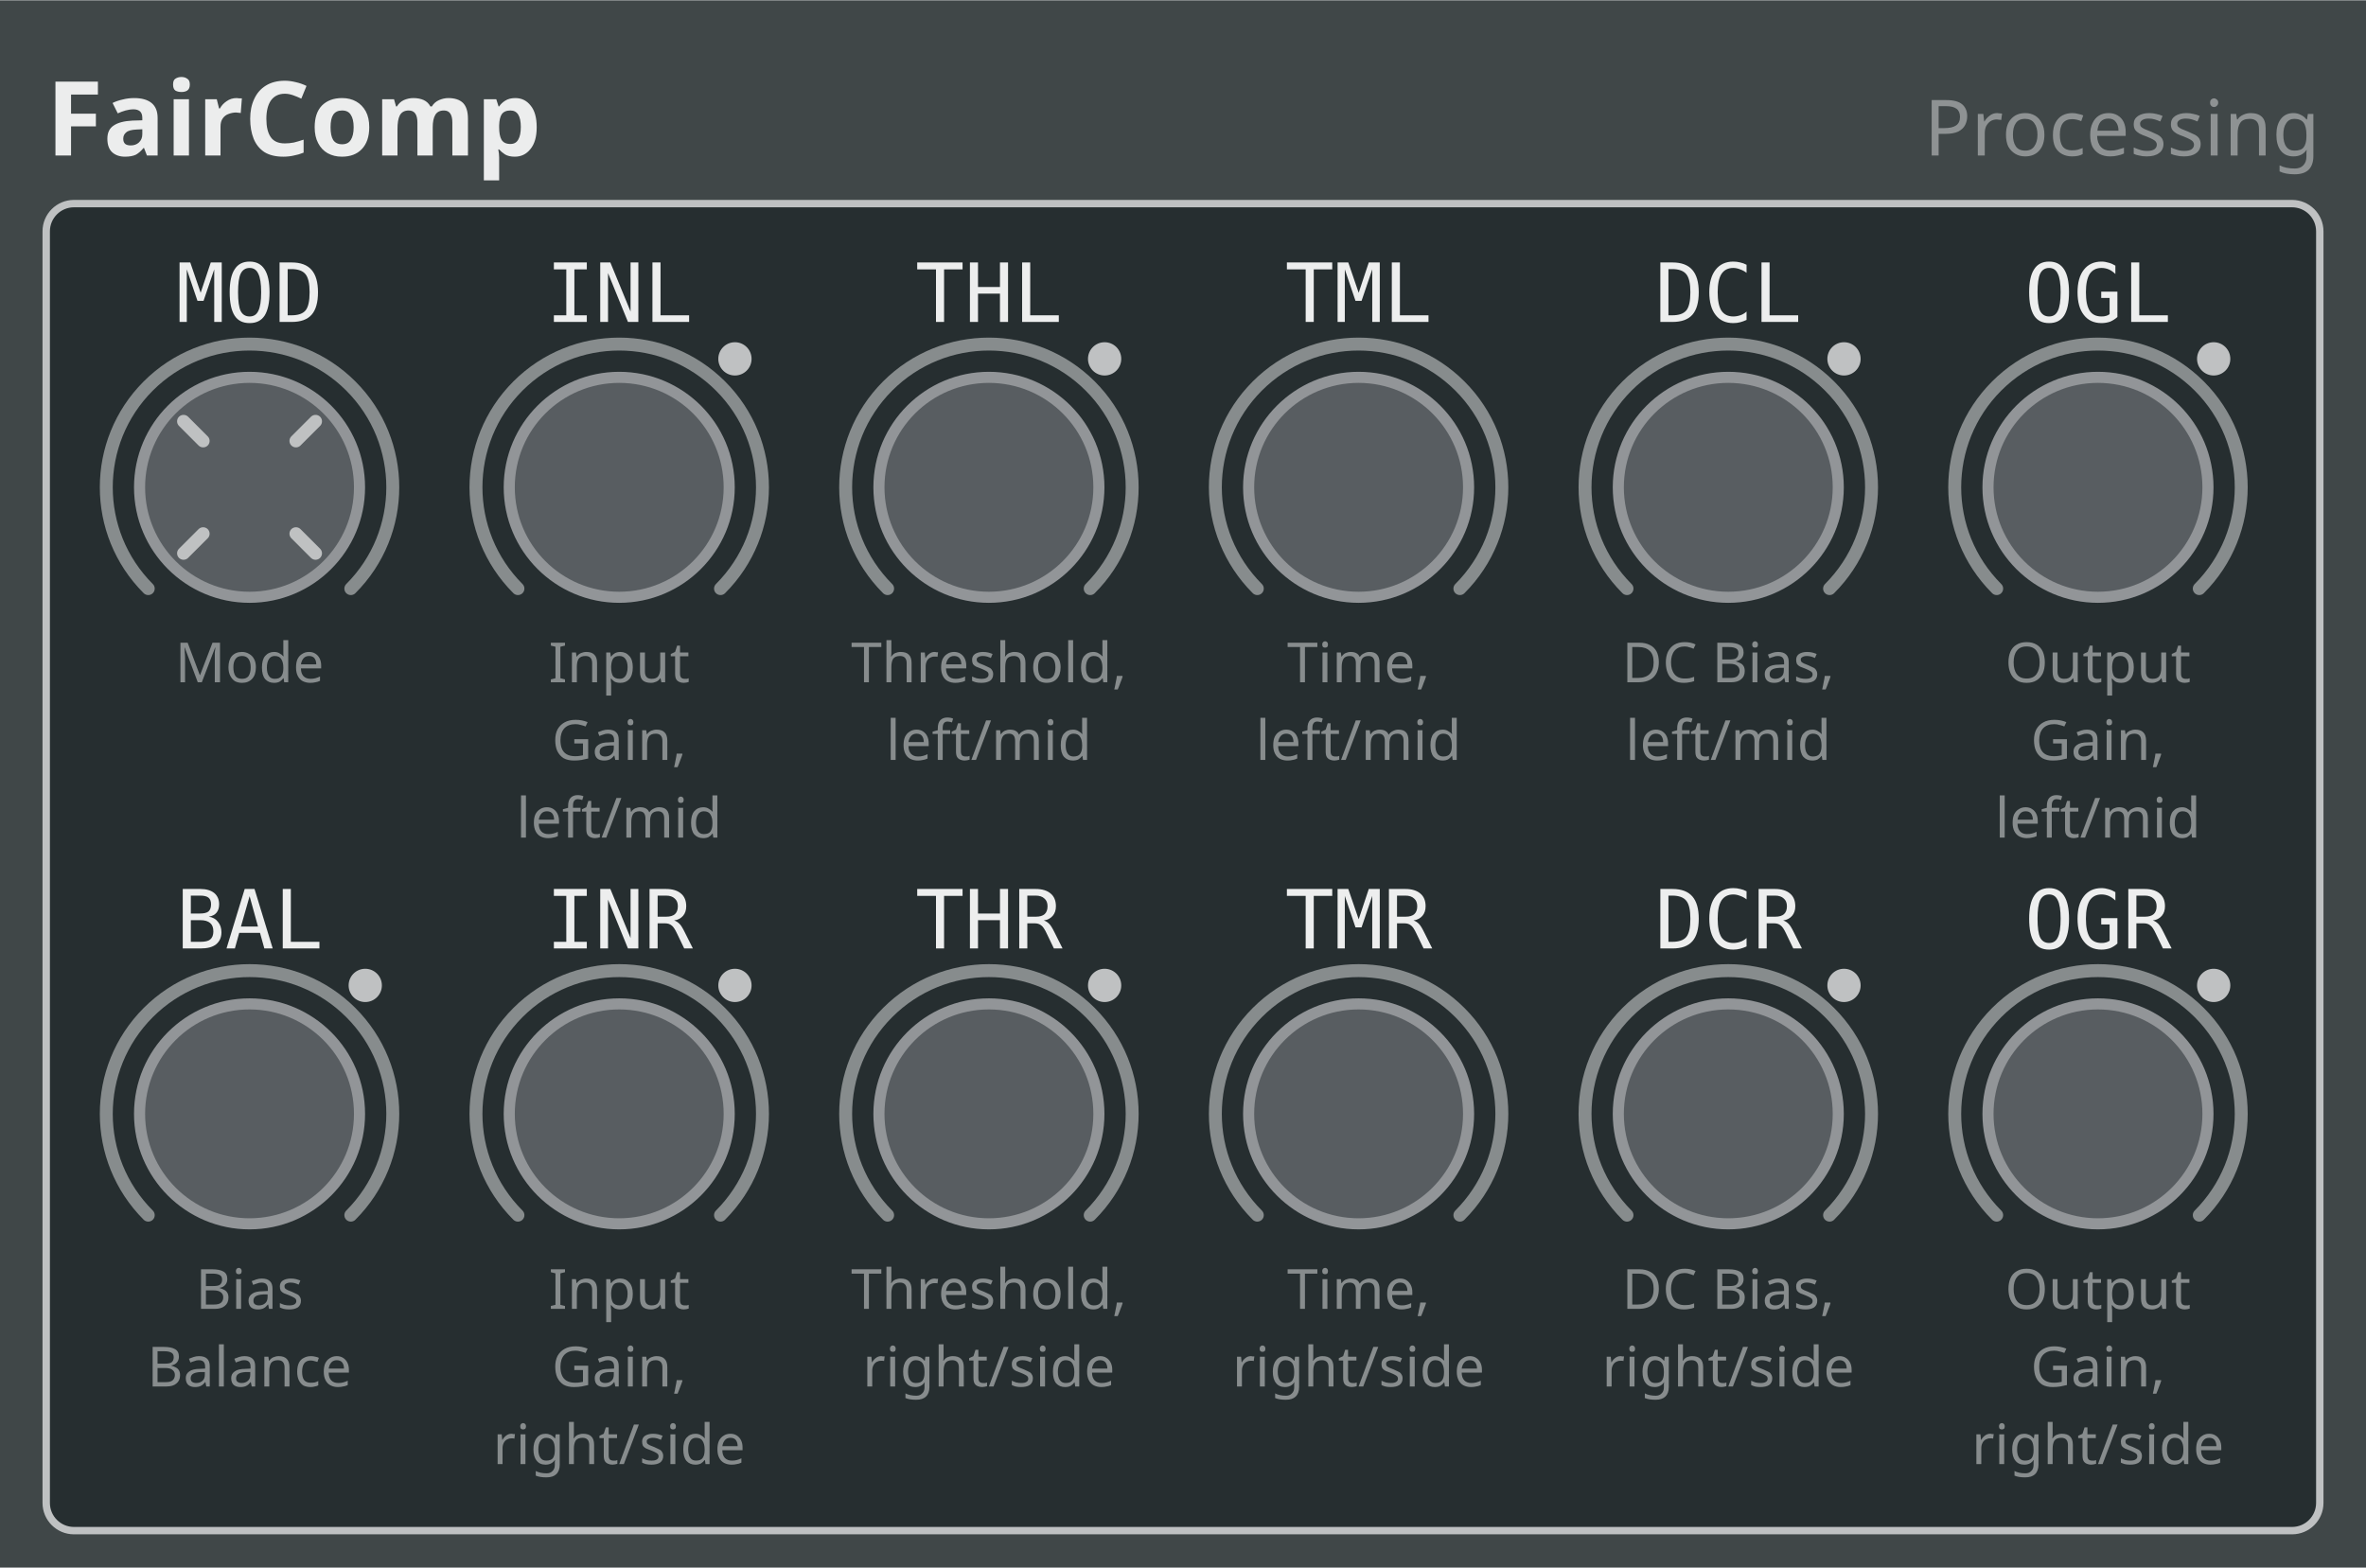
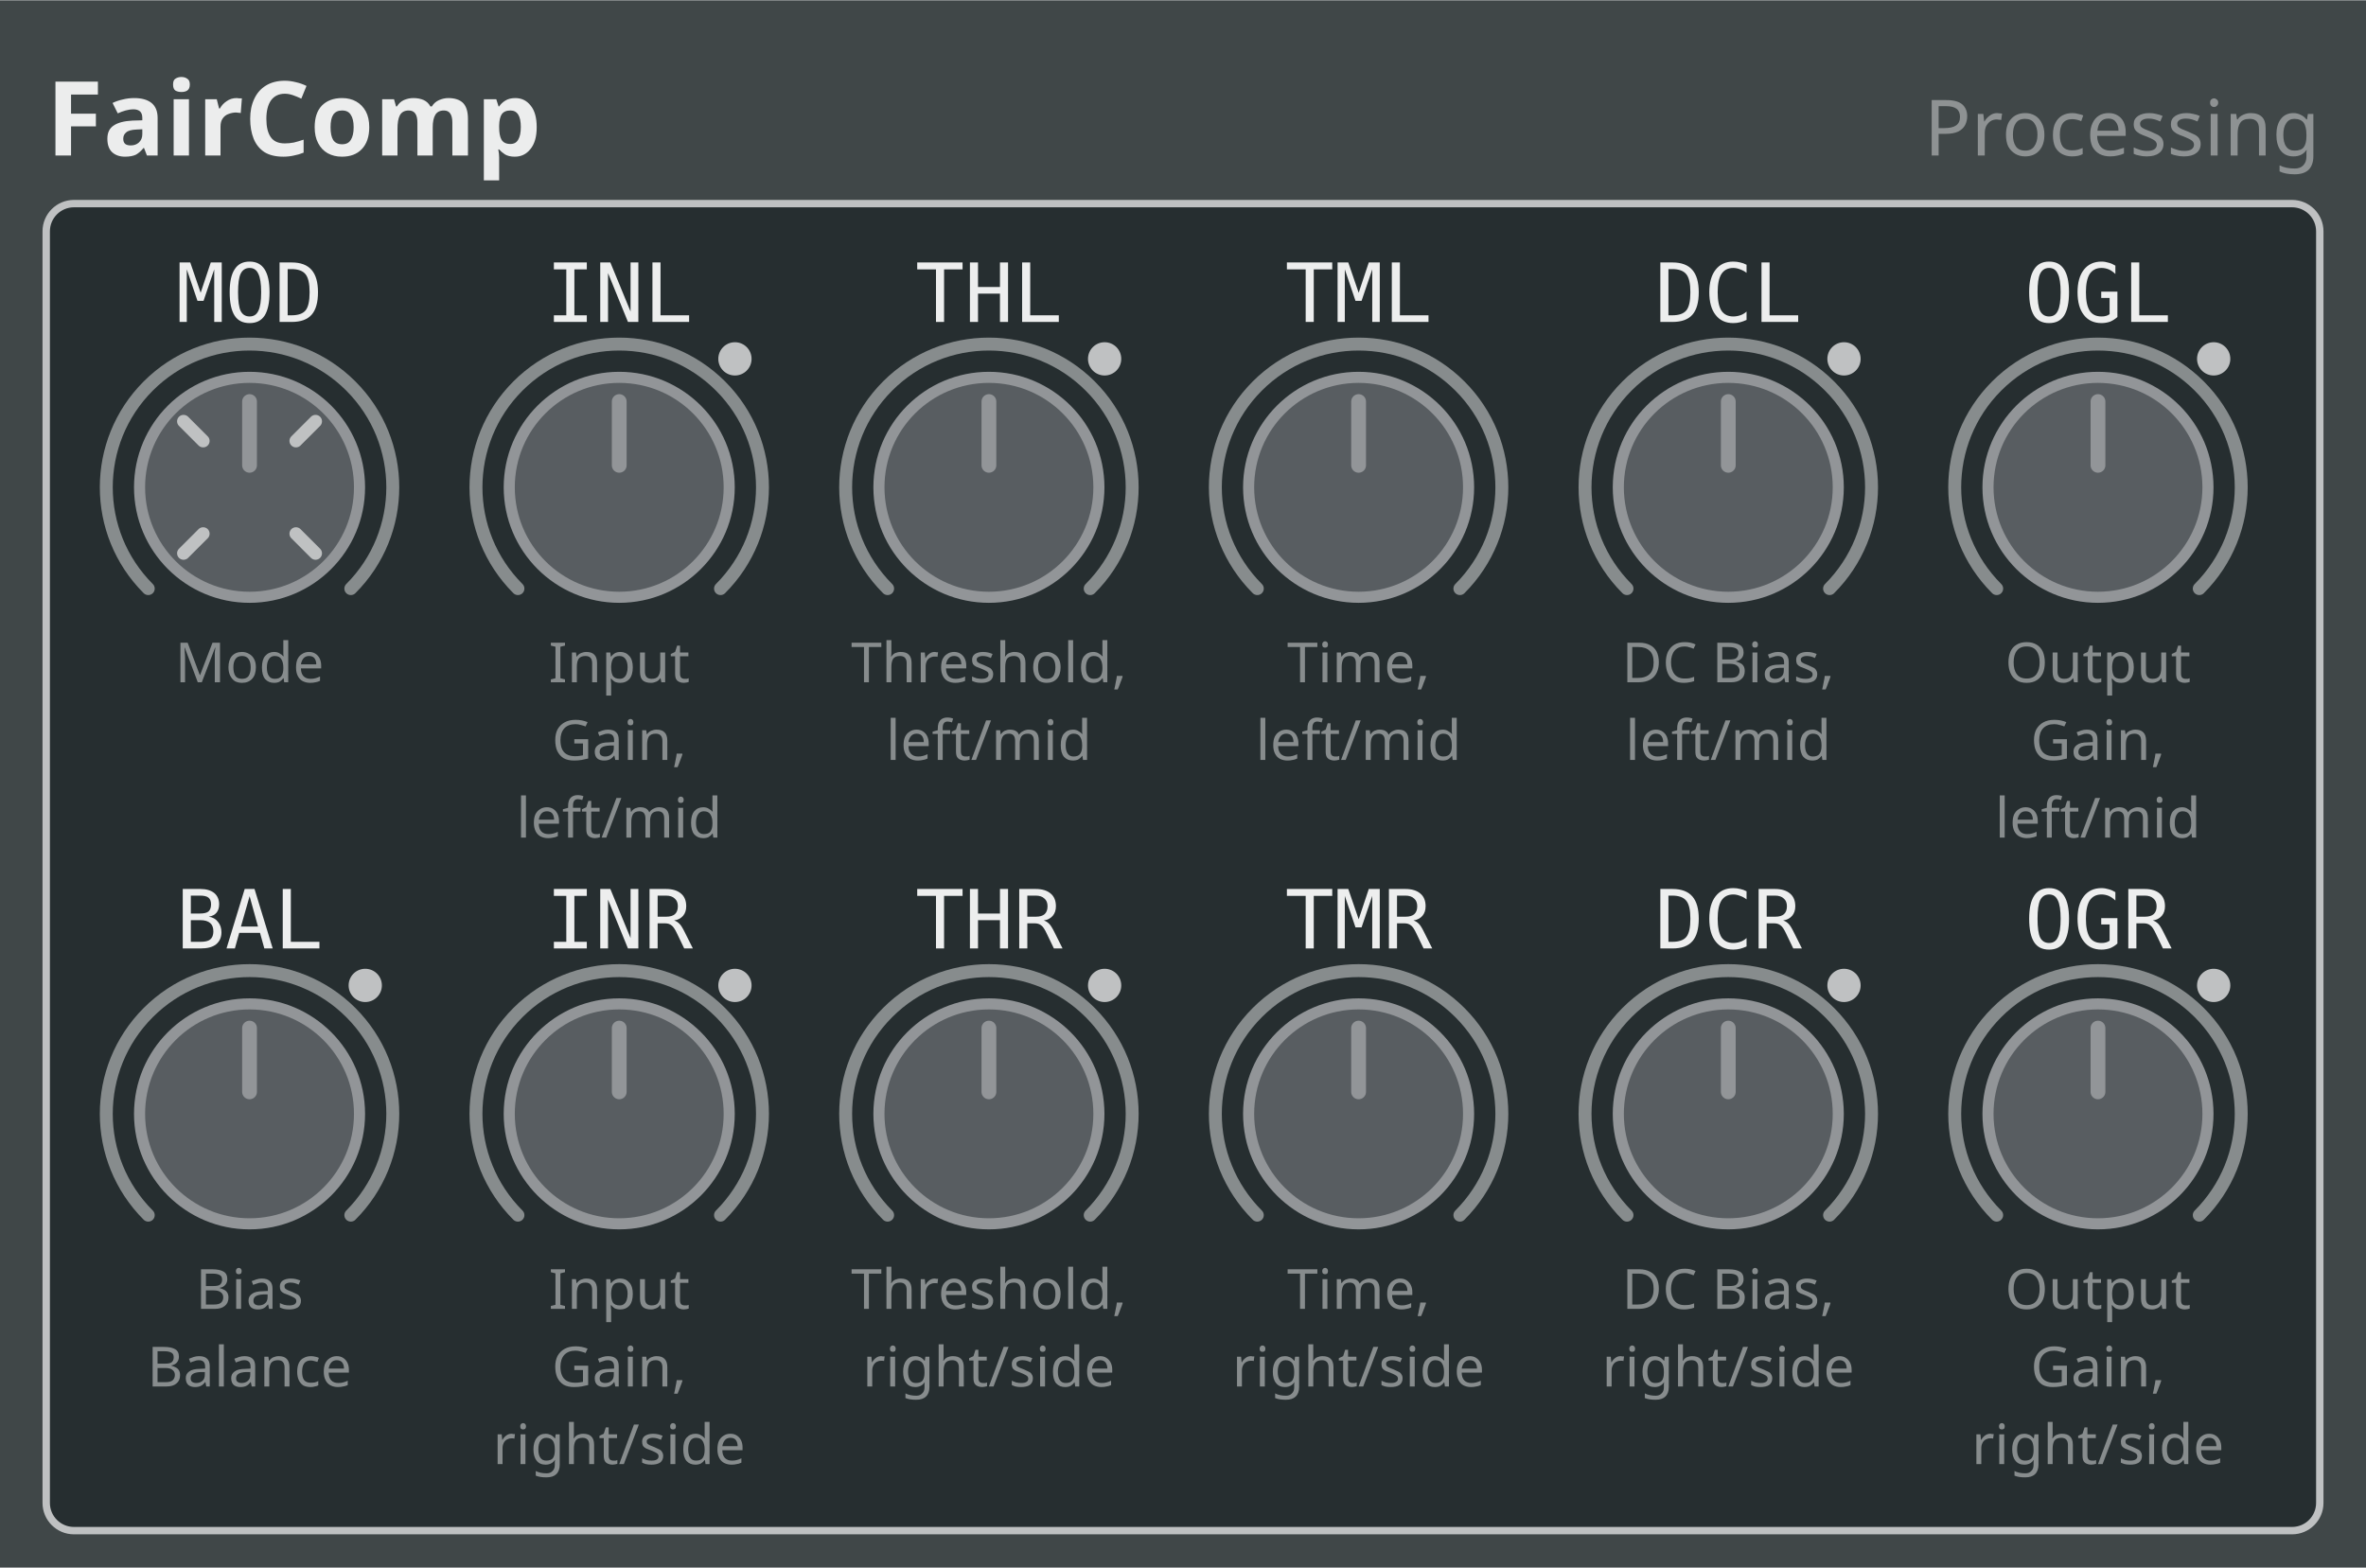
<svg xmlns="http://www.w3.org/2000/svg" viewBox="0 0 128 84.8" width="768" height="509" role="img" aria-label="Compressor front panel" font-family="ui-sans-serif, system-ui, sans-serif">
  <rect width="128" height="84.8" fill="#404748" />
  <text x="2.5" y="8.4" font-size="5.6" font-weight="600" fill="#eceded">FairComp</text>
  <text x="125.5" y="8.4" font-size="4.2" text-anchor="end" fill="#8e9293">Processing</text>
  <rect x="2.5" y="11.0" width="123.0" height="71.8" rx="1.5" fill="#262e30" stroke="#bfc1c2" stroke-width="0.4" />
  <text x="13.50" y="17.40" font-size="4.4" text-anchor="middle" font-family="ui-monospace, SFMono-Regular, Menlo, monospace" fill="#edeeee">MOD</text>
  <path d="M 8.02 31.83 A 7.75 7.75 0 1 1 18.98 31.83" fill="none" stroke="#878c8d" stroke-width="0.7" stroke-linecap="round" />
  <circle cx="13.50" cy="26.35" r="5.95" fill="#585d61" stroke="#929598" stroke-width="0.6" />
+   <line x1="13.50" y1="25.16" x2="13.50" y2="21.71" stroke="#929598" stroke-width="0.8" stroke-linecap="round" />
  <line x1="10.99" y1="28.86" x2="9.93" y2="29.92" stroke="#bfc1c2" stroke-width="0.7" stroke-linecap="round" />
  <line x1="10.99" y1="23.84" x2="9.93" y2="22.78" stroke="#bfc1c2" stroke-width="0.7" stroke-linecap="round" />
  <line x1="16.01" y1="23.84" x2="17.07" y2="22.78" stroke="#bfc1c2" stroke-width="0.7" stroke-linecap="round" />
  <line x1="16.01" y1="28.86" x2="17.07" y2="29.92" stroke="#bfc1c2" stroke-width="0.7" stroke-linecap="round" />
  <text x="13.50" y="36.90" font-size="3" text-anchor="middle" fill="#878c8d">Mode</text>
  <text x="33.50" y="17.40" font-size="4.4" text-anchor="middle" font-family="ui-monospace, SFMono-Regular, Menlo, monospace" fill="#edeeee">INL</text>
  <path d="M 28.02 31.83 A 7.75 7.75 0 1 1 38.98 31.83" fill="none" stroke="#878c8d" stroke-width="0.7" stroke-linecap="round" />
  <circle cx="33.50" cy="26.35" r="5.95" fill="#585d61" stroke="#929598" stroke-width="0.6" />
+   <line x1="33.50" y1="25.16" x2="33.50" y2="21.71" stroke="#929598" stroke-width="0.8" stroke-linecap="round" />
  <circle cx="39.76" cy="19.40" r="0.9" fill="#bfc1c2" />
  <text x="33.50" y="36.90" font-size="3" text-anchor="middle" fill="#878c8d">Input</text>
  <text x="33.50" y="41.10" font-size="3" text-anchor="middle" fill="#878c8d">Gain,</text>
  <text x="33.50" y="45.30" font-size="3" text-anchor="middle" fill="#878c8d">left/mid</text>
  <text x="53.50" y="17.40" font-size="4.4" text-anchor="middle" font-family="ui-monospace, SFMono-Regular, Menlo, monospace" fill="#edeeee">THL</text>
  <path d="M 48.02 31.83 A 7.75 7.75 0 1 1 58.98 31.83" fill="none" stroke="#878c8d" stroke-width="0.7" stroke-linecap="round" />
  <circle cx="53.50" cy="26.35" r="5.95" fill="#585d61" stroke="#929598" stroke-width="0.6" />
+   <line x1="53.50" y1="25.16" x2="53.50" y2="21.71" stroke="#929598" stroke-width="0.8" stroke-linecap="round" />
  <circle cx="59.76" cy="19.40" r="0.9" fill="#bfc1c2" />
  <text x="53.50" y="36.90" font-size="3" text-anchor="middle" fill="#878c8d">Threshold,</text>
  <text x="53.50" y="41.10" font-size="3" text-anchor="middle" fill="#878c8d">left/mid</text>
  <text x="73.50" y="17.40" font-size="4.4" text-anchor="middle" font-family="ui-monospace, SFMono-Regular, Menlo, monospace" fill="#edeeee">TML</text>
  <path d="M 68.02 31.83 A 7.75 7.75 0 1 1 78.98 31.83" fill="none" stroke="#878c8d" stroke-width="0.7" stroke-linecap="round" />
  <circle cx="73.50" cy="26.35" r="5.95" fill="#585d61" stroke="#929598" stroke-width="0.6" />
+   <line x1="73.50" y1="25.16" x2="73.50" y2="21.71" stroke="#929598" stroke-width="0.8" stroke-linecap="round" />
  <text x="73.50" y="36.90" font-size="3" text-anchor="middle" fill="#878c8d">Time,</text>
  <text x="73.50" y="41.10" font-size="3" text-anchor="middle" fill="#878c8d">left/mid</text>
  <text x="93.50" y="17.40" font-size="4.4" text-anchor="middle" font-family="ui-monospace, SFMono-Regular, Menlo, monospace" fill="#edeeee">DCL</text>
  <path d="M 88.02 31.83 A 7.75 7.75 0 1 1 98.98 31.83" fill="none" stroke="#878c8d" stroke-width="0.7" stroke-linecap="round" />
  <circle cx="93.50" cy="26.35" r="5.95" fill="#585d61" stroke="#929598" stroke-width="0.6" />
+   <line x1="93.50" y1="25.16" x2="93.50" y2="21.71" stroke="#929598" stroke-width="0.8" stroke-linecap="round" />
  <circle cx="99.76" cy="19.40" r="0.9" fill="#bfc1c2" />
  <text x="93.50" y="36.90" font-size="3" text-anchor="middle" fill="#878c8d">DC Bias,</text>
  <text x="93.50" y="41.10" font-size="3" text-anchor="middle" fill="#878c8d">left/mid</text>
  <text x="113.50" y="17.40" font-size="4.4" text-anchor="middle" font-family="ui-monospace, SFMono-Regular, Menlo, monospace" fill="#edeeee">OGL</text>
  <path d="M 108.02 31.83 A 7.75 7.75 0 1 1 118.98 31.83" fill="none" stroke="#878c8d" stroke-width="0.7" stroke-linecap="round" />
  <circle cx="113.50" cy="26.35" r="5.95" fill="#585d61" stroke="#929598" stroke-width="0.6" />
+   <line x1="113.50" y1="25.16" x2="113.50" y2="21.71" stroke="#929598" stroke-width="0.8" stroke-linecap="round" />
  <circle cx="119.76" cy="19.40" r="0.9" fill="#bfc1c2" />
  <text x="113.50" y="36.90" font-size="3" text-anchor="middle" fill="#878c8d">Output</text>
  <text x="113.50" y="41.10" font-size="3" text-anchor="middle" fill="#878c8d">Gain,</text>
  <text x="113.50" y="45.30" font-size="3" text-anchor="middle" fill="#878c8d">left/mid</text>
  <text x="13.50" y="51.30" font-size="4.4" text-anchor="middle" font-family="ui-monospace, SFMono-Regular, Menlo, monospace" fill="#edeeee">BAL</text>
  <path d="M 8.02 65.73 A 7.75 7.75 0 1 1 18.98 65.73" fill="none" stroke="#878c8d" stroke-width="0.7" stroke-linecap="round" />
  <circle cx="13.50" cy="60.25" r="5.95" fill="#585d61" stroke="#929598" stroke-width="0.6" />
+   <line x1="13.50" y1="59.06" x2="13.50" y2="55.61" stroke="#929598" stroke-width="0.8" stroke-linecap="round" />
  <circle cx="19.76" cy="53.30" r="0.9" fill="#bfc1c2" />
  <text x="13.50" y="70.80" font-size="3" text-anchor="middle" fill="#878c8d">Bias</text>
  <text x="13.50" y="75.00" font-size="3" text-anchor="middle" fill="#878c8d">Balance</text>
  <text x="33.50" y="51.30" font-size="4.4" text-anchor="middle" font-family="ui-monospace, SFMono-Regular, Menlo, monospace" fill="#edeeee">INR</text>
  <path d="M 28.02 65.73 A 7.75 7.75 0 1 1 38.98 65.73" fill="none" stroke="#878c8d" stroke-width="0.7" stroke-linecap="round" />
  <circle cx="33.50" cy="60.25" r="5.95" fill="#585d61" stroke="#929598" stroke-width="0.6" />
+   <line x1="33.50" y1="59.06" x2="33.50" y2="55.61" stroke="#929598" stroke-width="0.8" stroke-linecap="round" />
  <circle cx="39.76" cy="53.30" r="0.9" fill="#bfc1c2" />
  <text x="33.50" y="70.80" font-size="3" text-anchor="middle" fill="#878c8d">Input</text>
  <text x="33.50" y="75.00" font-size="3" text-anchor="middle" fill="#878c8d">Gain,</text>
  <text x="33.50" y="79.20" font-size="3" text-anchor="middle" fill="#878c8d">right/side</text>
  <text x="53.50" y="51.30" font-size="4.4" text-anchor="middle" font-family="ui-monospace, SFMono-Regular, Menlo, monospace" fill="#edeeee">THR</text>
  <path d="M 48.02 65.73 A 7.75 7.75 0 1 1 58.98 65.73" fill="none" stroke="#878c8d" stroke-width="0.7" stroke-linecap="round" />
  <circle cx="53.50" cy="60.25" r="5.95" fill="#585d61" stroke="#929598" stroke-width="0.6" />
+   <line x1="53.50" y1="59.06" x2="53.50" y2="55.61" stroke="#929598" stroke-width="0.8" stroke-linecap="round" />
  <circle cx="59.76" cy="53.30" r="0.9" fill="#bfc1c2" />
  <text x="53.50" y="70.80" font-size="3" text-anchor="middle" fill="#878c8d">Threshold,</text>
  <text x="53.50" y="75.00" font-size="3" text-anchor="middle" fill="#878c8d">right/side</text>
  <text x="73.50" y="51.30" font-size="4.4" text-anchor="middle" font-family="ui-monospace, SFMono-Regular, Menlo, monospace" fill="#edeeee">TMR</text>
  <path d="M 68.02 65.73 A 7.75 7.75 0 1 1 78.98 65.73" fill="none" stroke="#878c8d" stroke-width="0.7" stroke-linecap="round" />
  <circle cx="73.50" cy="60.25" r="5.95" fill="#585d61" stroke="#929598" stroke-width="0.6" />
+   <line x1="73.50" y1="59.06" x2="73.50" y2="55.61" stroke="#929598" stroke-width="0.8" stroke-linecap="round" />
  <text x="73.50" y="70.80" font-size="3" text-anchor="middle" fill="#878c8d">Time,</text>
  <text x="73.50" y="75.00" font-size="3" text-anchor="middle" fill="#878c8d">right/side</text>
  <text x="93.50" y="51.30" font-size="4.4" text-anchor="middle" font-family="ui-monospace, SFMono-Regular, Menlo, monospace" fill="#edeeee">DCR</text>
  <path d="M 88.02 65.73 A 7.75 7.75 0 1 1 98.98 65.73" fill="none" stroke="#878c8d" stroke-width="0.7" stroke-linecap="round" />
  <circle cx="93.50" cy="60.25" r="5.95" fill="#585d61" stroke="#929598" stroke-width="0.6" />
+   <line x1="93.50" y1="59.06" x2="93.50" y2="55.61" stroke="#929598" stroke-width="0.8" stroke-linecap="round" />
  <circle cx="99.76" cy="53.30" r="0.9" fill="#bfc1c2" />
  <text x="93.50" y="70.80" font-size="3" text-anchor="middle" fill="#878c8d">DC Bias,</text>
  <text x="93.50" y="75.00" font-size="3" text-anchor="middle" fill="#878c8d">right/side</text>
  <text x="113.50" y="51.30" font-size="4.4" text-anchor="middle" font-family="ui-monospace, SFMono-Regular, Menlo, monospace" fill="#edeeee">OGR</text>
  <path d="M 108.02 65.73 A 7.75 7.75 0 1 1 118.98 65.73" fill="none" stroke="#878c8d" stroke-width="0.7" stroke-linecap="round" />
  <circle cx="113.50" cy="60.25" r="5.95" fill="#585d61" stroke="#929598" stroke-width="0.6" />
+   <line x1="113.50" y1="59.06" x2="113.50" y2="55.61" stroke="#929598" stroke-width="0.8" stroke-linecap="round" />
  <circle cx="119.76" cy="53.30" r="0.9" fill="#bfc1c2" />
  <text x="113.50" y="70.80" font-size="3" text-anchor="middle" fill="#878c8d">Output</text>
  <text x="113.50" y="75.00" font-size="3" text-anchor="middle" fill="#878c8d">Gain,</text>
  <text x="113.50" y="79.20" font-size="3" text-anchor="middle" fill="#878c8d">right/side</text>
</svg>
